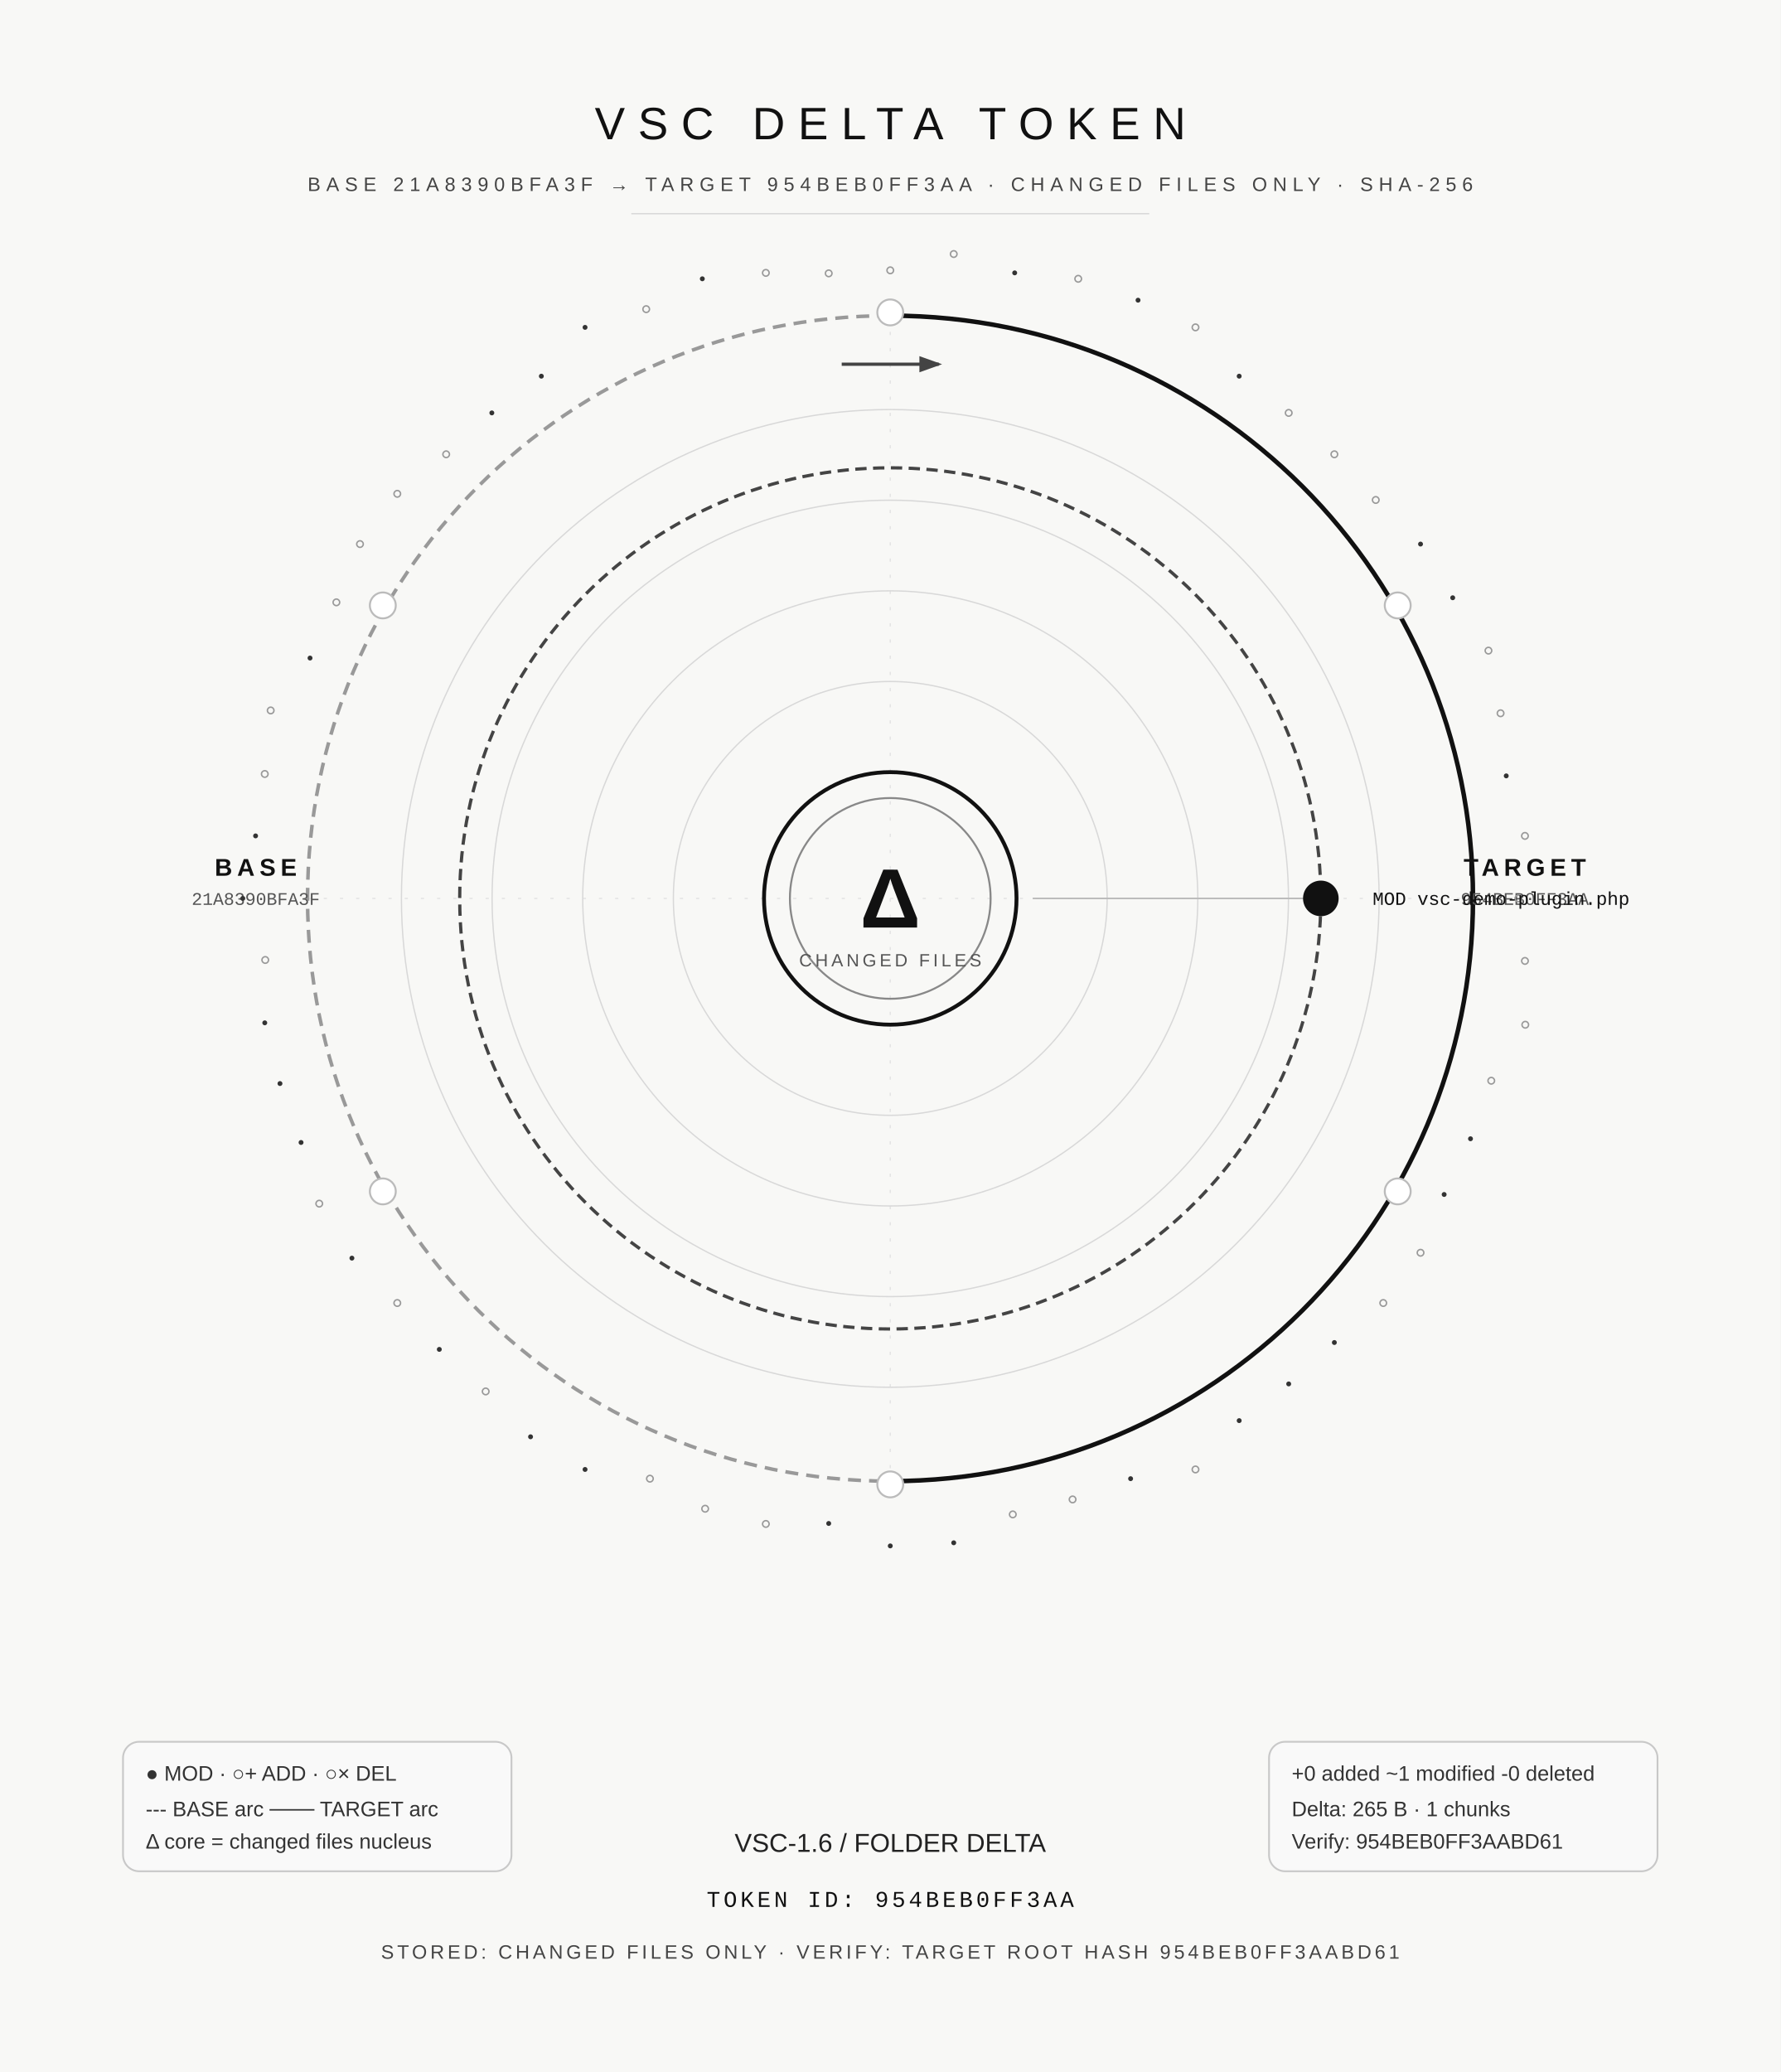
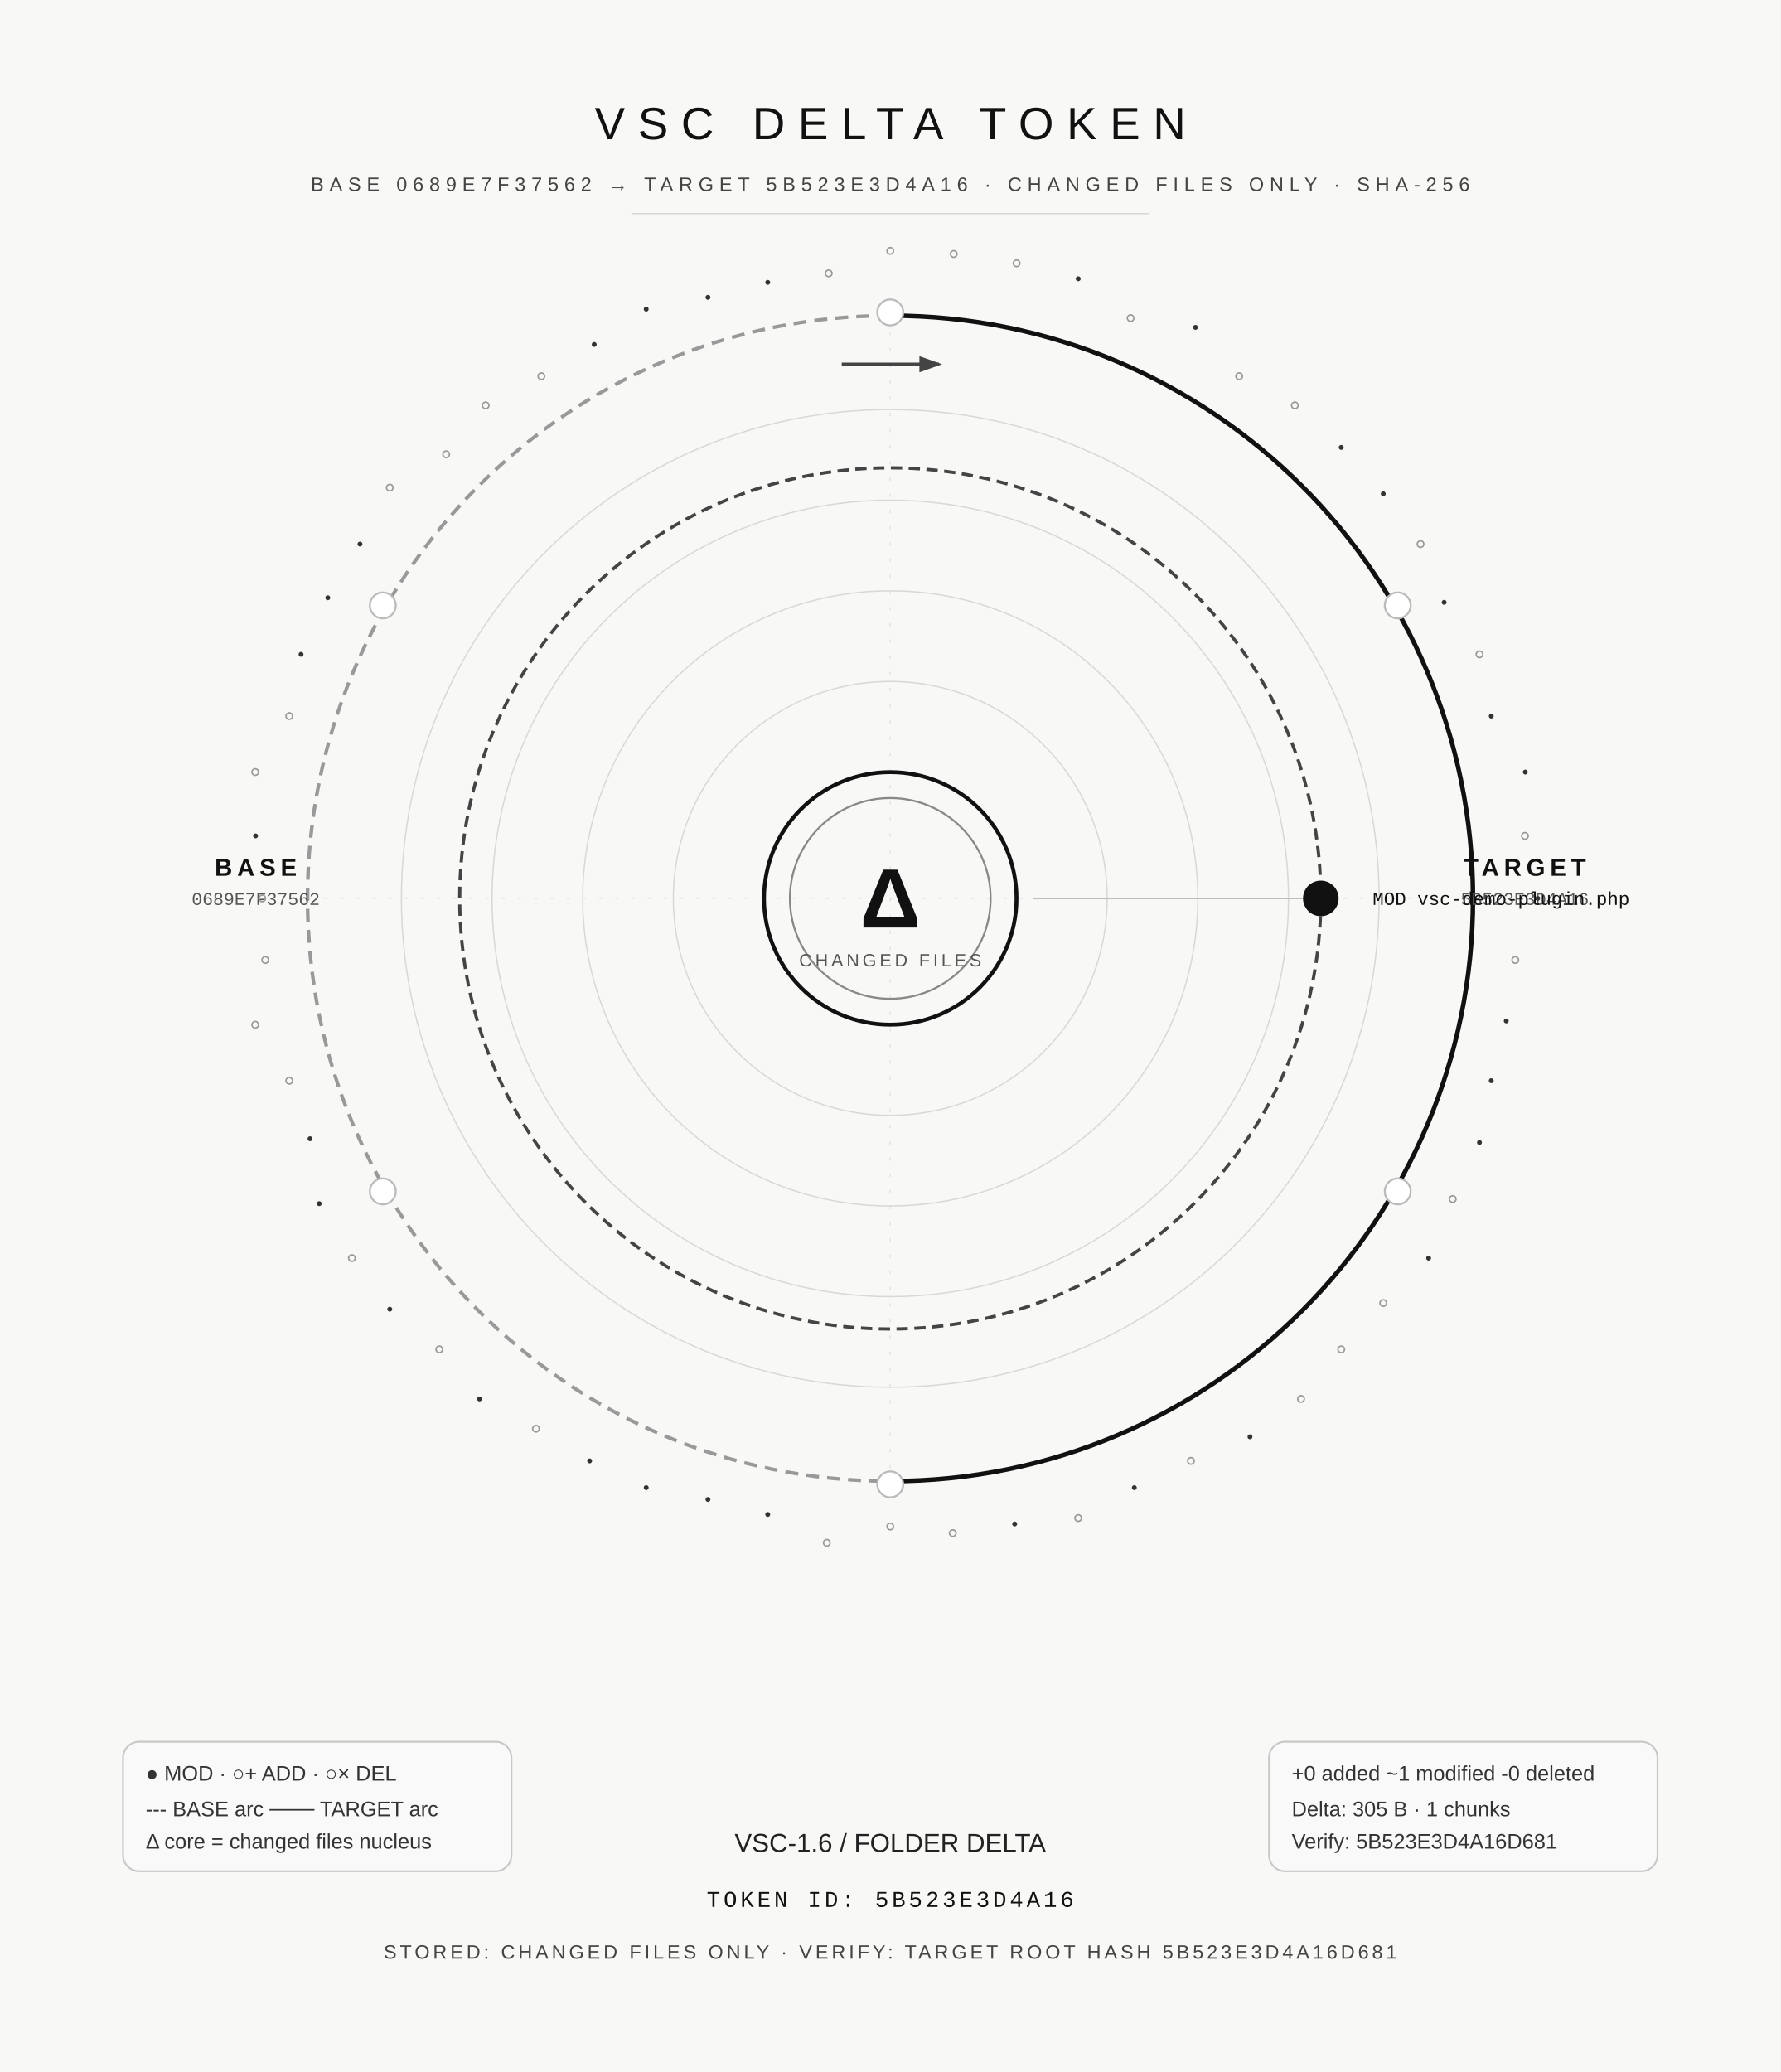
<svg xmlns="http://www.w3.org/2000/svg" width="1100" height="1280" viewBox="0 0 1100 1280">
  <defs>
    <style>
      .bg            { fill: #f8f8f6; }
      .line-strong   { stroke: #111; stroke-width: 2.4; fill: none; }
      .line-mid      { stroke: #888; stroke-width: 1.2; fill: none; }
      .line-soft     { stroke: #d8d8d8; stroke-width: 0.8; fill: none; }
      .text-title    { font-family: Arial, Helvetica, sans-serif; font-size: 28px; letter-spacing: 8px; fill: #111; }
      .text-subtitle { font-family: Arial, Helvetica, sans-serif; font-size: 12px; letter-spacing: 3.5px; fill: #444; }
      .text-small    { font-family: Arial, Helvetica, sans-serif; font-size: 13px; fill: #333; }
      .text-medium   { font-family: Arial, Helvetica, sans-serif; font-size: 16px; fill: #222; }
      .text-meta     { font-family: Arial, Helvetica, sans-serif; font-size: 12px; letter-spacing: 2px; fill: #444; }
      .text-id       { font-family: 'Courier New', monospace; font-size: 14px; letter-spacing: 2px; fill: #111; }
      .text-arc-label { font-family: Arial, Helvetica, sans-serif; font-size: 15px; letter-spacing: 3px; fill: #111; font-weight: 600; }
      .text-arc-id   { font-family: 'Courier New', monospace; font-size: 11px; fill: #555; }
      .text-core-big { font-family: Arial, Helvetica, sans-serif; font-size: 52px; font-weight: 700; fill: #111; }
      .text-core-sub { font-family: Arial, Helvetica, sans-serif; font-size: 11px; letter-spacing: 2px; fill: #555; }
      .text-op-label { font-family: 'Courier New', monospace; font-size: 11.5px; fill: #111; }
      .label-box     { fill: #f9f9f9; stroke: #c8c8c8; stroke-width: 1.1; }
      .orient-dot    { fill: #fff; stroke: #bbb; stroke-width: 1.2; }
      .hash-fill     { fill: #333; }
      .hash-open     { fill: none; stroke: #999; stroke-width: 0.9; }
      .arc-base      { stroke: #999; stroke-width: 2.2; fill: none; stroke-dasharray: 8 5; }
      .arc-target    { stroke: #111; stroke-width: 2.8; fill: none; }
      .delta-ring    { stroke: #444; stroke-width: 2; fill: none; stroke-dasharray: 7 4; }
      .op-spoke      { stroke: #bbb; stroke-width: 1; fill: none; }
      .op-modify     { fill: #111; stroke: none; }
      .op-add        { fill: #fff; stroke: #111; stroke-width: 2.2; }
      .op-delete     { fill: #f0f0f0; stroke: #111; stroke-width: 2; }
      .crosshair     { stroke: #e4e4e4; stroke-width: 0.8; stroke-dasharray: 2 8; }
    </style>
    <marker id="darr" markerWidth="7" markerHeight="5" refX="6" refY="2.5" orient="auto">
      <polygon points="0 0, 7 2.5, 0 5" fill="#444" />
    </marker>
  </defs>
  <rect class="bg" x="0" y="0" width="1100" height="1280" />
  <text x="550" y="86" text-anchor="middle" class="text-title">VSC DELTA TOKEN</text>
-   <text x="550" y="118" text-anchor="middle" class="text-subtitle">BASE 21A8390BFA3F → TARGET 954BEB0FF3AA · CHANGED FILES ONLY · SHA-256</text>
+   <text x="550" y="118" text-anchor="middle" class="text-subtitle">BASE 0689E7F37562 → TARGET 5B523E3D4A16 · CHANGED FILES ONLY · SHA-256</text>
  <line x1="390" y1="132" x2="710" y2="132" class="line-soft" />
  <line x1="550" y1="185" x2="550" y2="925" class="crosshair" />
  <line x1="180" y1="555" x2="920" y2="555" class="crosshair" />
  <circle cx="550" cy="555" r="134" class="line-soft" />
  <circle cx="550" cy="555" r="190" class="line-soft" />
  <circle cx="550" cy="555" r="246" class="line-soft" />
  <circle cx="550" cy="555" r="302" class="line-soft" />
  <path d="M 550 195 A 360 360 0 0 0 550 915" class="arc-base" />
  <path d="M 550 195 A 360 360 0 0 1 550 915" class="arc-target" />
  <text x="158.0" y="541.0" text-anchor="middle" class="text-arc-label">BASE</text>
-   <text x="158.0" y="559.0" text-anchor="middle" class="text-arc-id">21A8390BFA3F</text>
+   <text x="158.0" y="559.0" text-anchor="middle" class="text-arc-id">0689E7F37562</text>
  <text x="942.0" y="541.0" text-anchor="middle" class="text-arc-label">TARGET</text>
-   <text x="942.0" y="559.0" text-anchor="middle" class="text-arc-id">954BEB0FF3AA</text>
+   <text x="942.0" y="559.0" text-anchor="middle" class="text-arc-id">5B523E3D4A16</text>
  <circle cx="550.0" cy="193.0" r="8" class="orient-dot" />
  <circle cx="863.5" cy="374.0" r="8" class="orient-dot" />
  <circle cx="863.5" cy="736.0" r="8" class="orient-dot" />
  <circle cx="550.0" cy="917.0" r="8" class="orient-dot" />
  <circle cx="236.5" cy="736.0" r="8" class="orient-dot" />
  <circle cx="236.5" cy="374.0" r="8" class="orient-dot" />
-   <circle cx="550" cy="167" r="2.03" class="hash-open" />
+   <circle cx="550" cy="155" r="2.03" class="hash-open" />
  <circle cx="589.207" cy="156.926" r="2.03" class="hash-open" />
-   <circle cx="626.866" cy="168.571" r="1.52" class="hash-fill" />
-   <circle cx="666.114" cy="172.224" r="2.03" class="hash-open" />
-   <circle cx="703.073" cy="185.448" r="1.52" class="hash-fill" />
-   <circle cx="738.559" cy="202.231" r="2.03" class="hash-open" />
-   <circle cx="765.561" cy="232.39" r="1.52" class="hash-fill" />
-   <circle cx="796.145" cy="255.072" r="2.03" class="hash-open" />
-   <circle cx="824.357" cy="280.643" r="2.03" class="hash-open" />
-   <circle cx="849.928" cy="308.855" r="2.03" class="hash-open" />
-   <circle cx="877.599" cy="336.105" r="1.52" class="hash-fill" />
-   <circle cx="897.477" cy="369.27" r="1.52" class="hash-fill" />
-   <circle cx="919.552" cy="401.927" r="2.03" class="hash-open" />
-   <circle cx="927.034" cy="440.628" r="2.03" class="hash-open" />
-   <circle cx="930.545" cy="479.305" r="1.52" class="hash-fill" />
+   <circle cx="628.036" cy="162.686" r="2.03" class="hash-open" />
+   <circle cx="666.114" cy="172.224" r="1.52" class="hash-fill" />
+   <circle cx="698.481" cy="196.535" r="2.03" class="hash-open" />
+   <circle cx="738.559" cy="202.231" r="1.52" class="hash-fill" />
+   <circle cx="765.561" cy="232.39" r="2.03" class="hash-open" />
+   <circle cx="799.951" cy="250.434" r="2.03" class="hash-open" />
+   <circle cx="828.6" cy="276.4" r="1.52" class="hash-fill" />
+   <circle cx="854.566" cy="305.049" r="1.52" class="hash-fill" />
+   <circle cx="877.599" cy="336.105" r="2.03" class="hash-open" />
+   <circle cx="892.185" cy="372.098" r="1.52" class="hash-fill" />
+   <circle cx="914.009" cy="404.223" r="2.03" class="hash-open" />
+   <circle cx="921.293" cy="442.37" r="1.52" class="hash-fill" />
+   <circle cx="942.314" cy="476.964" r="1.52" class="hash-fill" />
  <circle cx="942.103" cy="516.381" r="2.03" class="hash-open" />
-   <circle cx="938" cy="555" r="2.03" class="hash-open" />
-   <circle cx="942.103" cy="593.619" r="2.03" class="hash-open" />
-   <circle cx="942.314" cy="633.036" r="2.03" class="hash-open" />
-   <circle cx="921.293" cy="667.63" r="2.03" class="hash-open" />
-   <circle cx="908.465" cy="703.481" r="1.52" class="hash-fill" />
-   <circle cx="892.185" cy="737.902" r="1.52" class="hash-fill" />
-   <circle cx="877.599" cy="773.895" r="2.03" class="hash-open" />
+   <circle cx="950" cy="555" r="1.52" class="hash-fill" />
+   <circle cx="936.132" cy="593.031" r="2.03" class="hash-open" />
+   <circle cx="930.545" cy="630.695" r="1.52" class="hash-fill" />
+   <circle cx="921.293" cy="667.63" r="1.52" class="hash-fill" />
+   <circle cx="914.009" cy="705.777" r="1.52" class="hash-fill" />
+   <circle cx="897.477" cy="740.73" r="2.03" class="hash-open" />
+   <circle cx="882.588" cy="777.228" r="1.52" class="hash-fill" />
  <circle cx="854.566" cy="804.951" r="2.03" class="hash-open" />
-   <circle cx="824.357" cy="829.357" r="1.52" class="hash-fill" />
-   <circle cx="796.145" cy="854.928" r="1.52" class="hash-fill" />
-   <circle cx="765.561" cy="877.61" r="1.52" class="hash-fill" />
-   <circle cx="738.559" cy="907.769" r="2.03" class="hash-open" />
-   <circle cx="698.481" cy="913.465" r="1.52" class="hash-fill" />
-   <circle cx="662.63" cy="926.293" r="2.03" class="hash-open" />
-   <circle cx="625.695" cy="935.545" r="2.03" class="hash-open" />
-   <circle cx="589.207" cy="953.074" r="1.52" class="hash-fill" />
-   <circle cx="550" cy="955" r="1.52" class="hash-fill" />
-   <circle cx="511.969" cy="941.132" r="1.52" class="hash-fill" />
-   <circle cx="473.134" cy="941.429" r="2.03" class="hash-open" />
-   <circle cx="435.628" cy="932.034" r="2.03" class="hash-open" />
-   <circle cx="401.519" cy="913.465" r="2.03" class="hash-open" />
-   <circle cx="361.441" cy="907.769" r="1.52" class="hash-fill" />
-   <circle cx="327.772" cy="887.588" r="1.52" class="hash-fill" />
-   <circle cx="300.049" cy="859.566" r="2.03" class="hash-open" />
-   <circle cx="271.4" cy="833.6" r="1.52" class="hash-fill" />
-   <circle cx="245.434" cy="804.951" r="2.03" class="hash-open" />
-   <circle cx="217.412" cy="777.228" r="1.52" class="hash-fill" />
-   <circle cx="197.231" cy="743.559" r="2.03" class="hash-open" />
-   <circle cx="185.991" cy="705.777" r="1.52" class="hash-fill" />
-   <circle cx="172.966" cy="669.372" r="1.52" class="hash-fill" />
-   <circle cx="163.571" cy="631.866" r="1.52" class="hash-fill" />
+   <circle cx="828.6" cy="833.6" r="2.03" class="hash-open" />
+   <circle cx="803.757" cy="864.204" r="2.03" class="hash-open" />
+   <circle cx="772.228" cy="887.588" r="1.52" class="hash-fill" />
+   <circle cx="735.73" cy="902.477" r="2.03" class="hash-open" />
+   <circle cx="700.777" cy="919.009" r="1.52" class="hash-fill" />
+   <circle cx="666.114" cy="937.776" r="2.03" class="hash-open" />
+   <circle cx="626.866" cy="941.429" r="1.52" class="hash-fill" />
+   <circle cx="588.619" cy="947.103" r="2.03" class="hash-open" />
+   <circle cx="550" cy="943" r="2.03" class="hash-open" />
+   <circle cx="510.793" cy="953.074" r="2.03" class="hash-open" />
+   <circle cx="474.305" cy="935.545" r="1.52" class="hash-fill" />
+   <circle cx="437.37" cy="926.293" r="1.52" class="hash-fill" />
+   <circle cx="399.223" cy="919.009" r="1.52" class="hash-fill" />
+   <circle cx="364.27" cy="902.477" r="1.52" class="hash-fill" />
+   <circle cx="331.105" cy="882.599" r="2.03" class="hash-open" />
+   <circle cx="296.243" cy="864.204" r="1.52" class="hash-fill" />
+   <circle cx="271.4" cy="833.6" r="2.03" class="hash-open" />
+   <circle cx="240.796" cy="808.757" r="1.52" class="hash-fill" />
+   <circle cx="217.412" cy="777.228" r="2.03" class="hash-open" />
+   <circle cx="197.231" cy="743.559" r="1.52" class="hash-fill" />
+   <circle cx="191.535" cy="703.481" r="1.52" class="hash-fill" />
+   <circle cx="178.707" cy="667.63" r="2.03" class="hash-open" />
+   <circle cx="157.686" cy="633.036" r="2.03" class="hash-open" />
  <circle cx="163.868" cy="593.031" r="2.03" class="hash-open" />
-   <circle cx="150" cy="555" r="1.52" class="hash-fill" />
+   <circle cx="162" cy="555" r="2.03" class="hash-open" />
  <circle cx="157.897" cy="516.381" r="1.52" class="hash-fill" />
-   <circle cx="163.571" cy="478.134" r="2.03" class="hash-open" />
-   <circle cx="167.224" cy="438.886" r="2.03" class="hash-open" />
-   <circle cx="191.535" cy="406.519" r="1.52" class="hash-fill" />
-   <circle cx="207.815" cy="372.098" r="2.03" class="hash-open" />
-   <circle cx="222.401" cy="336.105" r="2.03" class="hash-open" />
-   <circle cx="245.434" cy="305.049" r="2.03" class="hash-open" />
+   <circle cx="157.686" cy="476.964" r="2.03" class="hash-open" />
+   <circle cx="178.707" cy="442.37" r="2.03" class="hash-open" />
+   <circle cx="185.991" cy="404.223" r="1.52" class="hash-fill" />
+   <circle cx="202.523" cy="369.27" r="1.52" class="hash-fill" />
+   <circle cx="222.401" cy="336.105" r="1.52" class="hash-fill" />
+   <circle cx="240.796" cy="301.243" r="2.03" class="hash-open" />
  <circle cx="275.643" cy="280.643" r="2.03" class="hash-open" />
-   <circle cx="303.855" cy="255.072" r="1.52" class="hash-fill" />
-   <circle cx="334.439" cy="232.39" r="1.52" class="hash-fill" />
-   <circle cx="361.441" cy="202.231" r="1.52" class="hash-fill" />
-   <circle cx="399.223" cy="190.991" r="2.03" class="hash-open" />
-   <circle cx="433.886" cy="172.224" r="1.52" class="hash-fill" />
-   <circle cx="473.134" cy="168.571" r="2.03" class="hash-open" />
+   <circle cx="300.049" cy="250.434" r="2.03" class="hash-open" />
+   <circle cx="334.439" cy="232.39" r="2.03" class="hash-open" />
+   <circle cx="367.098" cy="212.815" r="1.52" class="hash-fill" />
+   <circle cx="399.223" cy="190.991" r="1.52" class="hash-fill" />
+   <circle cx="437.37" cy="183.707" r="1.52" class="hash-fill" />
+   <circle cx="474.305" cy="174.455" r="1.52" class="hash-fill" />
  <circle cx="511.969" cy="168.868" r="2.03" class="hash-open" />
  <circle cx="550" cy="555" r="266" class="delta-ring" />
  <circle cx="550" cy="555" r="78" class="line-strong" />
  <circle cx="550" cy="555" r="62" class="line-mid" />
  <text x="550" y="573" text-anchor="middle" class="text-core-big">Δ</text>
  <text x="550" y="597" text-anchor="middle" class="text-core-sub">CHANGED FILES</text>
  <line x1="638.0" y1="555.0" x2="816.0" y2="555.0" class="op-spoke" />
  <circle cx="816.0" cy="555.0" r="11" class="op-modify" />
  <text x="848.0" y="559.0" text-anchor="start" class="text-op-label">MOD vsc-demo-plugin.php</text>
  <line x1="520.0" y1="225.0" x2="580.0" y2="225.0" stroke="#444" stroke-width="2" marker-end="url(#darr)" />
  <g transform="translate(76, 1076)">
    <rect x="0" y="0" width="240" height="80" rx="10" class="label-box" />
    <text x="14" y="24" class="text-small">● MOD · ○+ ADD · ○× DEL</text>
    <text x="14" y="46" class="text-small">--- BASE arc  ─── TARGET arc</text>
    <text x="14" y="66" class="text-small">Δ core = changed files nucleus</text>
  </g>
  <g transform="translate(784, 1076)">
    <rect x="0" y="0" width="240" height="80" rx="10" class="label-box" />
    <text x="14" y="24" class="text-small">+0 added  ~1 modified  -0 deleted</text>
-     <text x="14" y="46" class="text-small">Delta: 265 B · 1 chunks</text>
-     <text x="14" y="66" class="text-small">Verify: 954BEB0FF3AABD61</text>
+     <text x="14" y="46" class="text-small">Delta: 305 B · 1 chunks</text>
+     <text x="14" y="66" class="text-small">Verify: 5B523E3D4A16D681</text>
  </g>
  <text x="550" y="1144" text-anchor="middle" class="text-medium">VSC-1.6 / FOLDER DELTA</text>
-   <text x="550" y="1178" text-anchor="middle" class="text-id">TOKEN ID: 954BEB0FF3AA</text>
-   <text x="550" y="1210" text-anchor="middle" class="text-meta">STORED: CHANGED FILES ONLY · VERIFY: TARGET ROOT HASH 954BEB0FF3AABD61</text>
+   <text x="550" y="1178" text-anchor="middle" class="text-id">TOKEN ID: 5B523E3D4A16</text>
+   <text x="550" y="1210" text-anchor="middle" class="text-meta">STORED: CHANGED FILES ONLY · VERIFY: TARGET ROOT HASH 5B523E3D4A16D681</text>
</svg>
